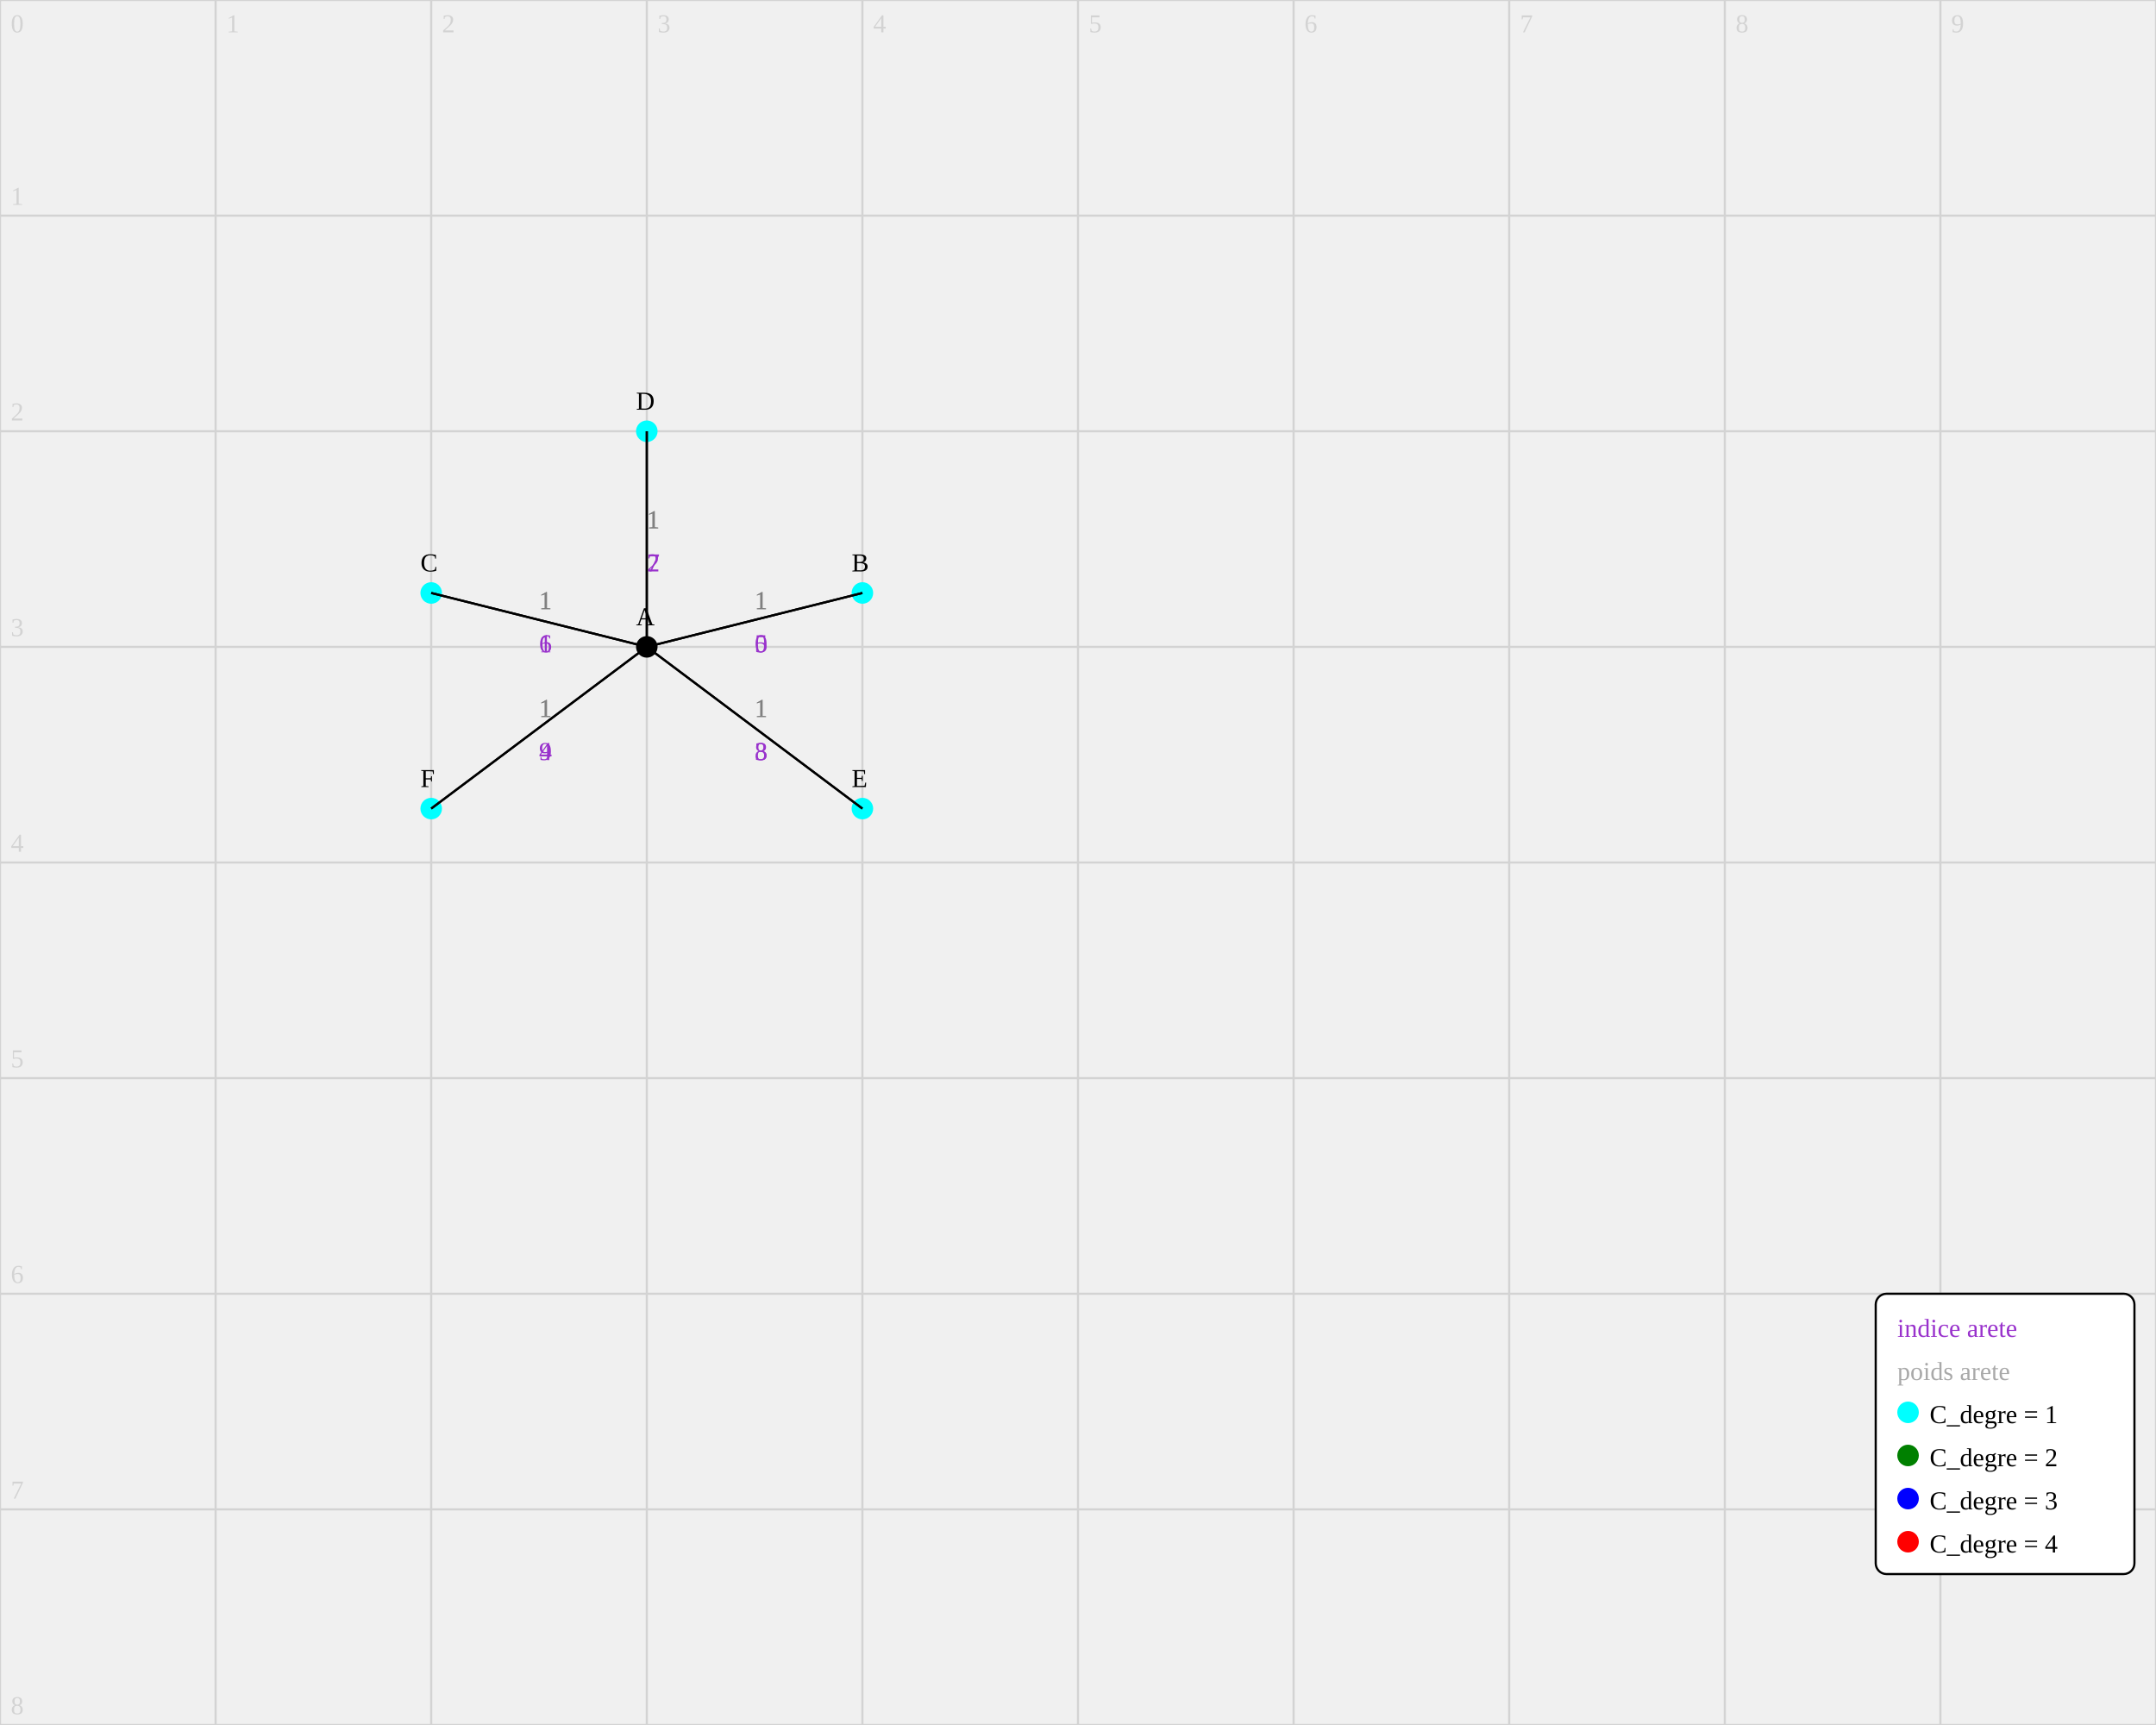
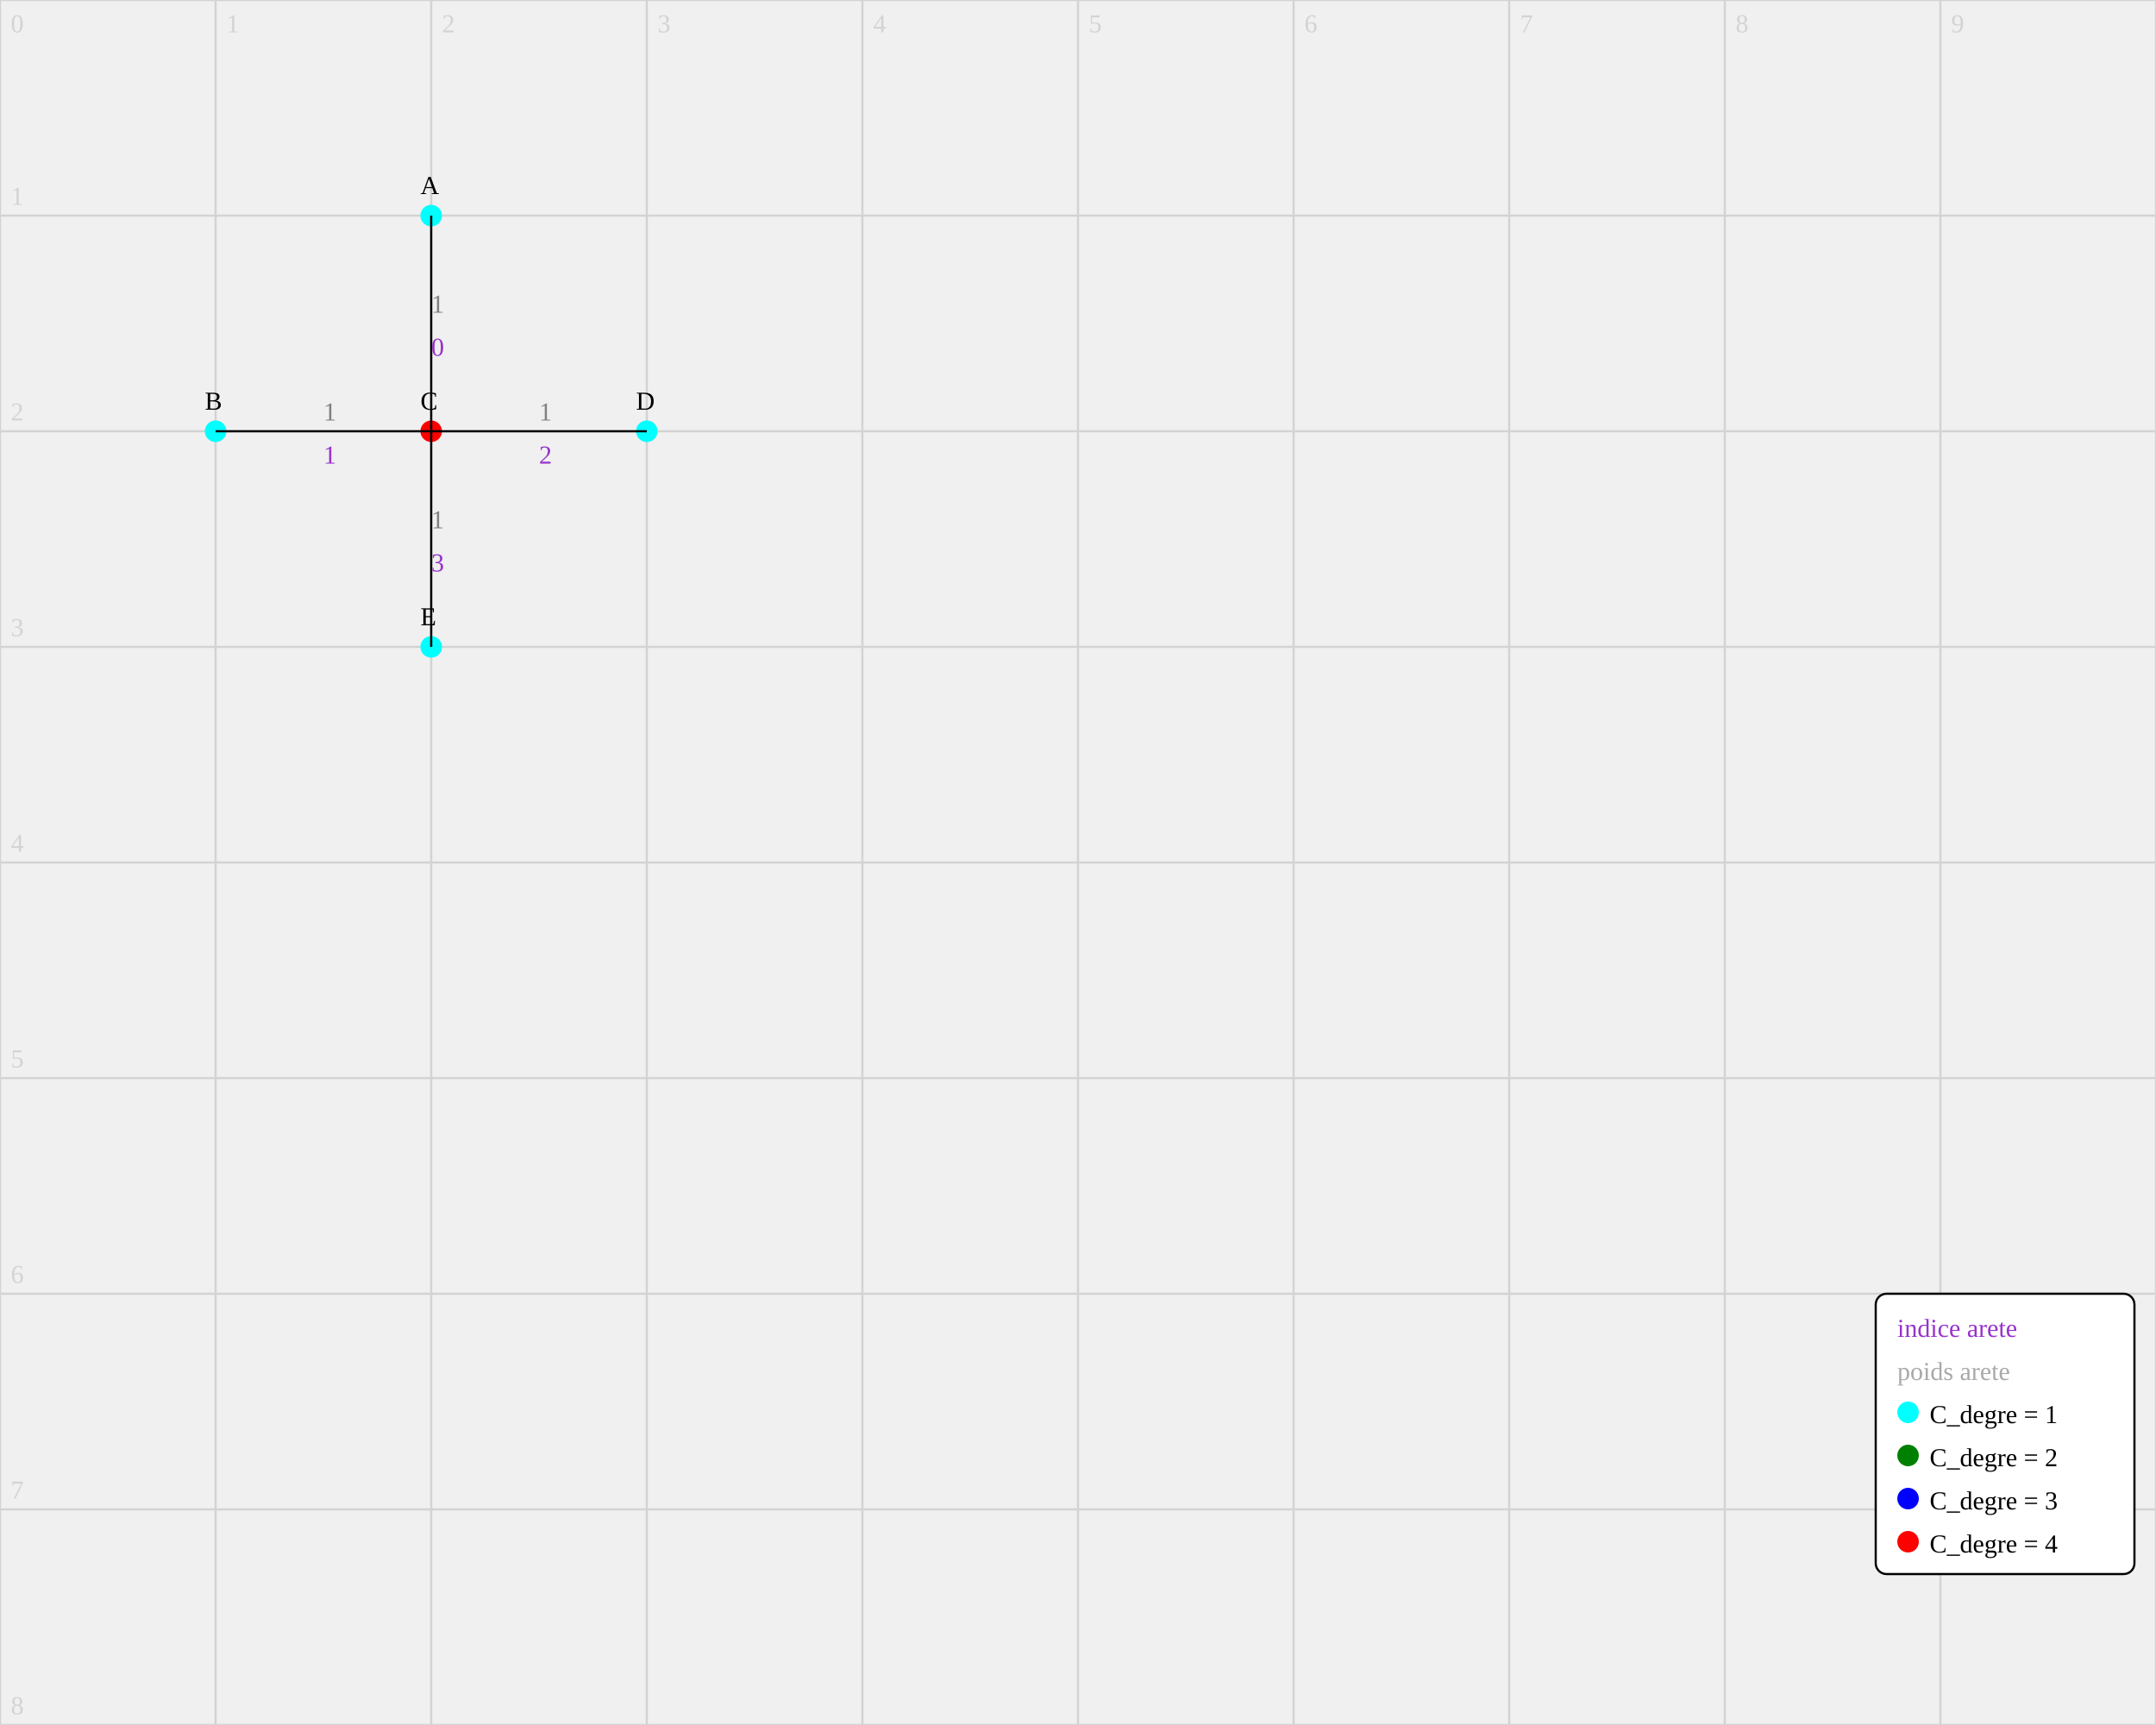
<svg xmlns="http://www.w3.org/2000/svg" version="1.1" width="1000" height="800">
  <line x1="0" y1="0" x2="1000" y2="0" stroke="lightgrey" />
  <text x="5" y="-5" fill="lightgrey">0</text>
  <line x1="0" y1="100" x2="1000" y2="100" stroke="lightgrey" />
  <text x="5" y="95" fill="lightgrey">1</text>
  <line x1="0" y1="200" x2="1000" y2="200" stroke="lightgrey" />
  <text x="5" y="195" fill="lightgrey">2</text>
  <line x1="0" y1="300" x2="1000" y2="300" stroke="lightgrey" />
  <text x="5" y="295" fill="lightgrey">3</text>
  <line x1="0" y1="400" x2="1000" y2="400" stroke="lightgrey" />
  <text x="5" y="395" fill="lightgrey">4</text>
  <line x1="0" y1="500" x2="1000" y2="500" stroke="lightgrey" />
  <text x="5" y="495" fill="lightgrey">5</text>
  <line x1="0" y1="600" x2="1000" y2="600" stroke="lightgrey" />
  <text x="5" y="595" fill="lightgrey">6</text>
  <line x1="0" y1="700" x2="1000" y2="700" stroke="lightgrey" />
  <text x="5" y="695" fill="lightgrey">7</text>
  <line x1="0" y1="800" x2="1000" y2="800" stroke="lightgrey" />
  <text x="5" y="795" fill="lightgrey">8</text>
  <line x1="0" y1="0" x2="0" y2="800" stroke="lightgrey" />
  <text x="5" y="15" fill="lightgrey">0</text>
  <line x1="100" y1="0" x2="100" y2="800" stroke="lightgrey" />
  <text x="105" y="15" fill="lightgrey">1</text>
  <line x1="200" y1="0" x2="200" y2="800" stroke="lightgrey" />
  <text x="205" y="15" fill="lightgrey">2</text>
  <line x1="300" y1="0" x2="300" y2="800" stroke="lightgrey" />
  <text x="305" y="15" fill="lightgrey">3</text>
  <line x1="400" y1="0" x2="400" y2="800" stroke="lightgrey" />
  <text x="405" y="15" fill="lightgrey">4</text>
  <line x1="500" y1="0" x2="500" y2="800" stroke="lightgrey" />
  <text x="505" y="15" fill="lightgrey">5</text>
  <line x1="600" y1="0" x2="600" y2="800" stroke="lightgrey" />
  <text x="605" y="15" fill="lightgrey">6</text>
  <line x1="700" y1="0" x2="700" y2="800" stroke="lightgrey" />
  <text x="705" y="15" fill="lightgrey">7</text>
  <line x1="800" y1="0" x2="800" y2="800" stroke="lightgrey" />
  <text x="805" y="15" fill="lightgrey">8</text>
  <line x1="900" y1="0" x2="900" y2="800" stroke="lightgrey" />
  <text x="905" y="15" fill="lightgrey">9</text>
  <line x1="1000" y1="0" x2="1000" y2="800" stroke="lightgrey" />
  <text x="1005" y="15" fill="lightgrey">10</text>
-   <circle cx="300" cy="300" r="5" fill="black" />
-   <text x="295" y="290" fill="black">A</text>
-   <circle cx="400" cy="275" r="5" fill="cyan" />
-   <text x="395" y="265" fill="black">B</text>
-   <circle cx="200" cy="275" r="5" fill="cyan" />
-   <text x="195" y="265" fill="black">C</text>
+   <circle cx="200" cy="100" r="5" fill="cyan" />
+   <text x="195" y="90" fill="black">A</text>
+   <circle cx="100" cy="200" r="5" fill="cyan" />
+   <text x="95" y="190" fill="black">B</text>
+   <circle cx="200" cy="200" r="5" fill="red" />
+   <text x="195" y="190" fill="black">C</text>
  <circle cx="300" cy="200" r="5" fill="cyan" />
  <text x="295" y="190" fill="black">D</text>
-   <circle cx="400" cy="375" r="5" fill="cyan" />
-   <text x="395" y="365" fill="black">E</text>
-   <circle cx="200" cy="375" r="5" fill="cyan" />
-   <text x="195" y="365" fill="black">F</text>
-   <line x1="300" y1="300" x2="400" y2="275" stroke="black" />
-   <text x="350" y="302.5" fill="darkorchid">0</text>
-   <text x="350" y="282.5" fill="grey">1</text>
-   <line x1="300" y1="300" x2="200" y2="275" stroke="black" />
-   <text x="250" y="302.5" fill="darkorchid">1</text>
-   <text x="250" y="282.5" fill="grey">1</text>
-   <line x1="300" y1="300" x2="300" y2="200" stroke="black" />
-   <text x="300" y="265" fill="darkorchid">2</text>
-   <text x="300" y="245" fill="grey">1</text>
-   <line x1="300" y1="300" x2="400" y2="375" stroke="black" />
-   <text x="350" y="352.5" fill="darkorchid">3</text>
-   <text x="350" y="332.5" fill="grey">1</text>
-   <line x1="300" y1="300" x2="200" y2="375" stroke="black" />
-   <text x="250" y="352.5" fill="darkorchid">4</text>
-   <text x="250" y="332.5" fill="grey">1</text>
-   <line x1="400" y1="275" x2="300" y2="300" stroke="black" />
-   <text x="350" y="302.5" fill="darkorchid">5</text>
-   <text x="350" y="282.5" fill="grey">1</text>
-   <line x1="200" y1="275" x2="300" y2="300" stroke="black" />
-   <text x="250" y="302.5" fill="darkorchid">6</text>
-   <text x="250" y="282.5" fill="grey">1</text>
-   <line x1="300" y1="200" x2="300" y2="300" stroke="black" />
-   <text x="300" y="265" fill="darkorchid">7</text>
-   <text x="300" y="245" fill="grey">1</text>
-   <line x1="400" y1="375" x2="300" y2="300" stroke="black" />
-   <text x="350" y="352.5" fill="darkorchid">8</text>
-   <text x="350" y="332.5" fill="grey">1</text>
-   <line x1="200" y1="375" x2="300" y2="300" stroke="black" />
-   <text x="250" y="352.5" fill="darkorchid">9</text>
-   <text x="250" y="332.5" fill="grey">1</text>
+   <circle cx="200" cy="300" r="5" fill="cyan" />
+   <text x="195" y="290" fill="black">E</text>
+   <line x1="200" y1="100" x2="200" y2="200" stroke="black" />
+   <text x="200" y="165" fill="darkorchid">0</text>
+   <text x="200" y="145" fill="grey">1</text>
+   <line x1="100" y1="200" x2="200" y2="200" stroke="black" />
+   <text x="150" y="215" fill="darkorchid">1</text>
+   <text x="150" y="195" fill="grey">1</text>
+   <line x1="200" y1="200" x2="300" y2="200" stroke="black" />
+   <text x="250" y="215" fill="darkorchid">2</text>
+   <text x="250" y="195" fill="grey">1</text>
+   <line x1="200" y1="200" x2="200" y2="300" stroke="black" />
+   <text x="200" y="265" fill="darkorchid">3</text>
+   <text x="200" y="245" fill="grey">1</text>
  <rect x="870" y="600" width="120" height="130" rx="5" ry="5" fill="white" stroke="black" stroke-width="1px" />
  <text x="880" y="620" fill="darkorchid">indice arete</text>
  <text x="880" y="640" fill="darkgrey">poids arete</text>
  <circle cx="885" cy="655" r="5" fill="cyan" />
  <text x="895" y="660" fill="black">C_degre = 1</text>
  <circle cx="885" cy="675" r="5" fill="green" />
  <text x="895" y="680" fill="black">C_degre = 2</text>
  <circle cx="885" cy="695" r="5" fill="blue" />
  <text x="895" y="700" fill="black">C_degre = 3</text>
  <circle cx="885" cy="715" r="5" fill="red" />
  <text x="895" y="720" fill="black">C_degre = 4</text>
</svg>
